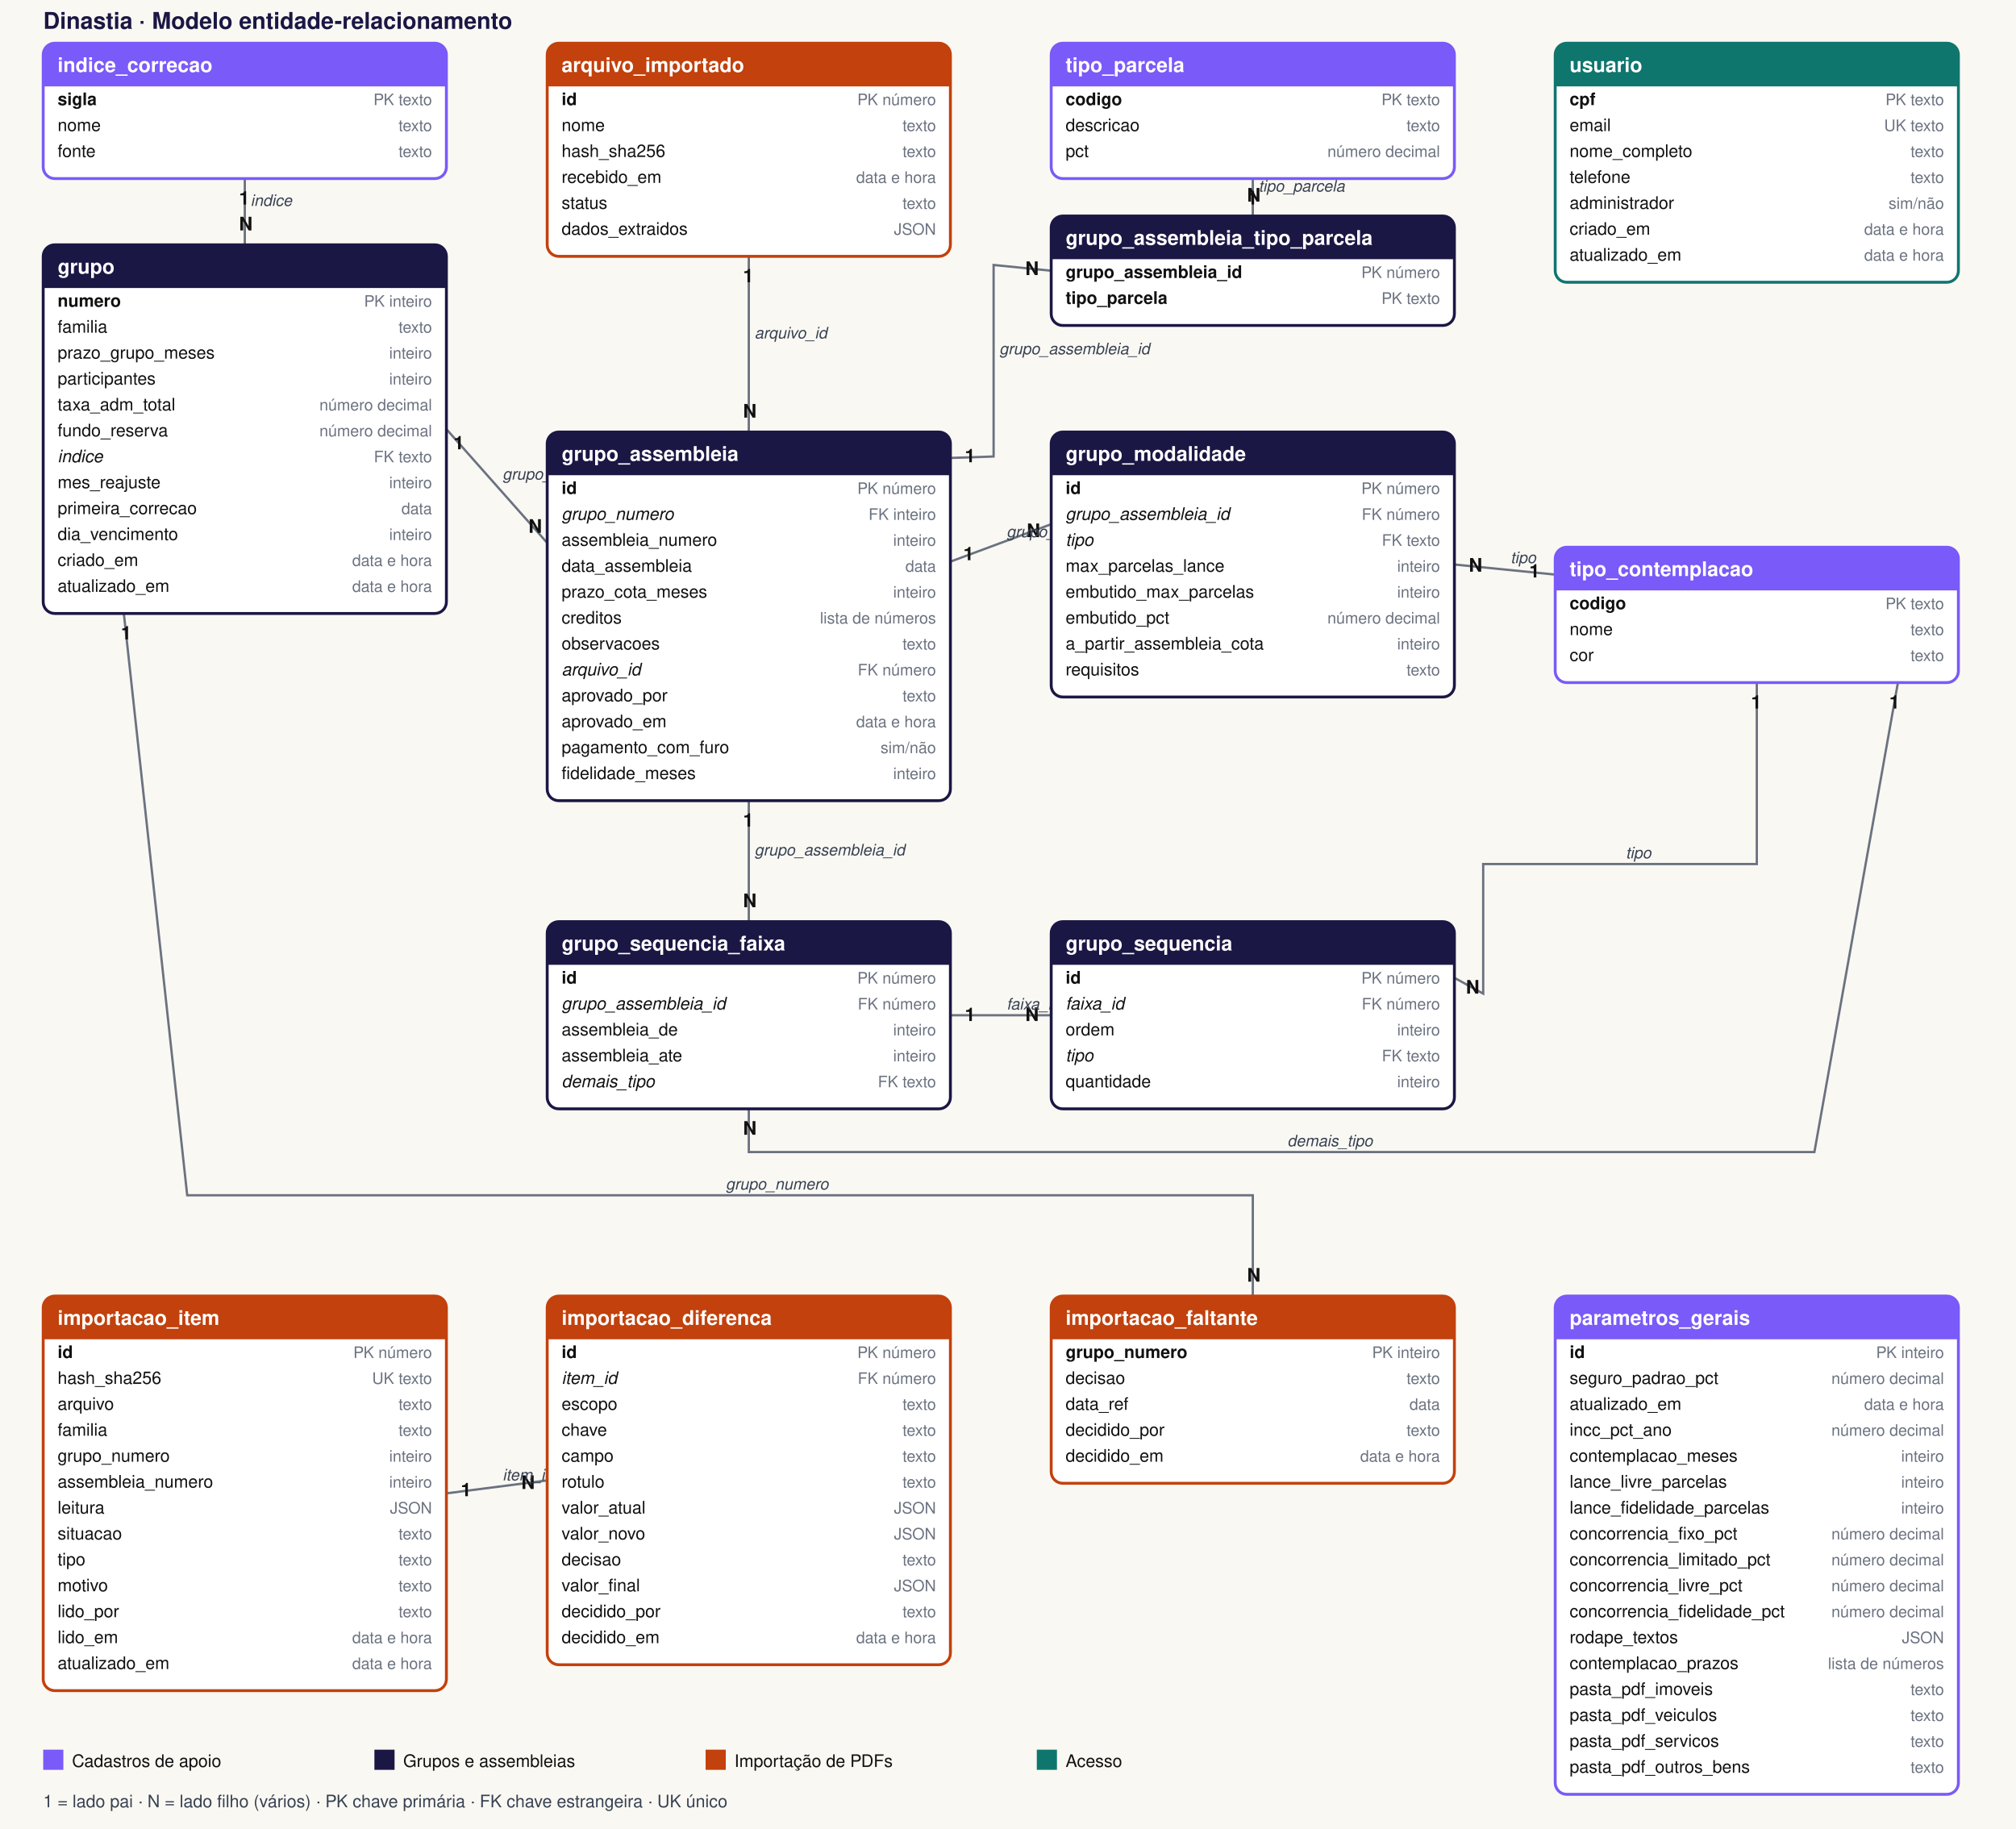
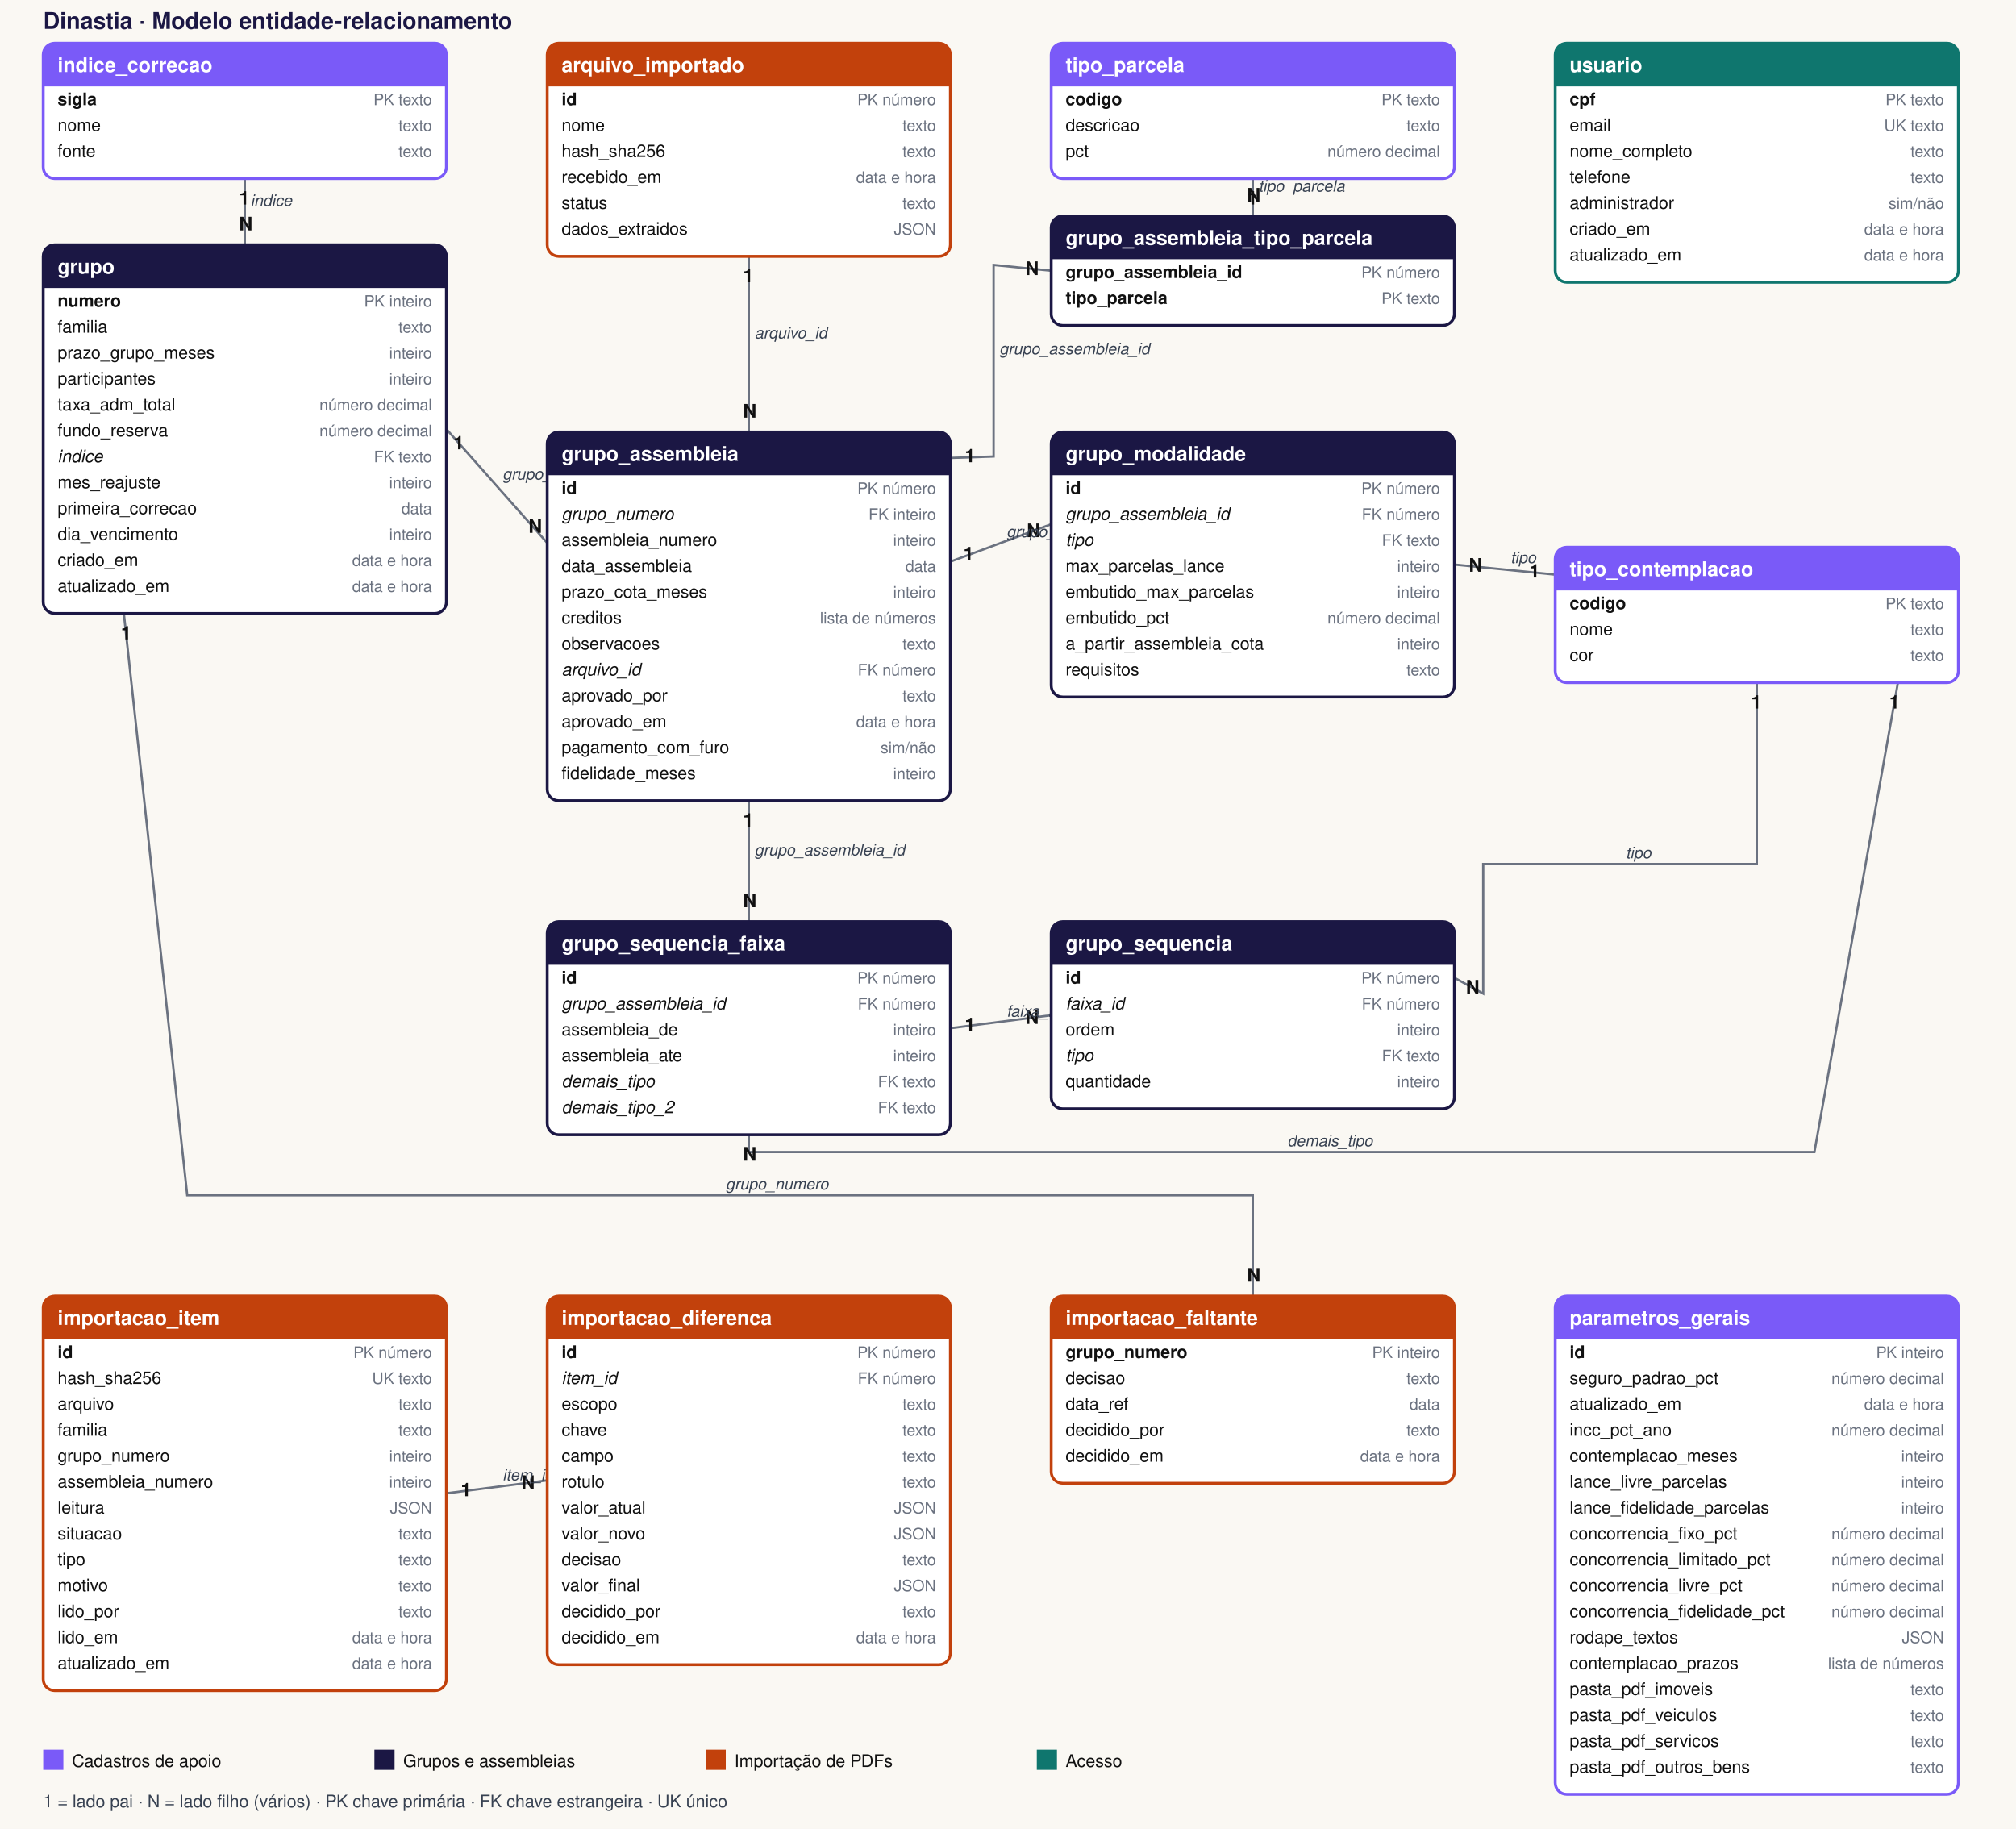
<svg xmlns="http://www.w3.org/2000/svg" width="1400" height="1270" viewBox="0 0 1400 1270" font-family="Helvetica, Arial, sans-serif">
  <rect width="1400" height="1270" fill="#faf8f3" />
  <text x="30" y="20" font-size="16" font-weight="700" fill="#1b1744">Dinastia · Modelo entidade-relacionamento</text>
  <polyline points="170,124 170,170" fill="none" stroke="#6b7280" stroke-width="1.6" />
  <text x="166" y="142" font-size="13" font-weight="700" fill="#111">1</text>
  <text x="166" y="160" font-size="13" font-weight="700" fill="#111">N</text>
  <text x="174" y="143" font-size="11" fill="#374151" font-style="italic">indice</text>
  <polyline points="310,298 380,377" fill="none" stroke="#6b7280" stroke-width="1.6" />
  <text x="315" y="312" font-size="13" font-weight="700" fill="#111">1</text>
  <text x="367" y="370" font-size="13" font-weight="700" fill="#111">N</text>
  <text x="349" y="333" font-size="11" fill="#374151" font-style="italic">grupo_numero</text>
  <polyline points="520,178 520,300" fill="none" stroke="#6b7280" stroke-width="1.6" />
  <text x="516" y="196" font-size="13" font-weight="700" fill="#111">1</text>
  <text x="516" y="290" font-size="13" font-weight="700" fill="#111">N</text>
  <text x="524" y="235" font-size="11" fill="#374151" font-style="italic">arquivo_id</text>
  <polyline points="660,318 690,317 690,184 730,188" fill="none" stroke="#6b7280" stroke-width="1.6" />
  <text x="670" y="321" font-size="13" font-weight="700" fill="#111">1</text>
  <text x="712" y="191" font-size="13" font-weight="700" fill="#111">N</text>
  <text x="694" y="246" font-size="11" fill="#374151" font-style="italic">grupo_assembleia_id</text>
  <polyline points="870,124 870,150" fill="none" stroke="#6b7280" stroke-width="1.6" />
  <text x="866" y="142" font-size="13" font-weight="700" fill="#111">1</text>
  <text x="866" y="140" font-size="13" font-weight="700" fill="#111">N</text>
  <text x="874" y="133" font-size="11" fill="#374151" font-style="italic">tipo_parcela</text>
  <polyline points="660,390 730,364" fill="none" stroke="#6b7280" stroke-width="1.6" />
  <text x="669" y="389" font-size="13" font-weight="700" fill="#111">1</text>
  <text x="713" y="373" font-size="13" font-weight="700" fill="#111">N</text>
  <text x="699" y="373" font-size="11" fill="#374151" font-style="italic">grupo_assembleia_id</text>
  <polyline points="1080,399 1010,392" fill="none" stroke="#6b7280" stroke-width="1.6" />
  <text x="1062" y="401" font-size="13" font-weight="700" fill="#111">1</text>
  <text x="1020" y="397" font-size="13" font-weight="700" fill="#111">N</text>
  <text x="1049" y="391" font-size="11" fill="#374151" font-style="italic">tipo</text>
  <polyline points="520,556 520,640" fill="none" stroke="#6b7280" stroke-width="1.6" />
  <text x="516" y="574" font-size="13" font-weight="700" fill="#111">1</text>
  <text x="516" y="630" font-size="13" font-weight="700" fill="#111">N</text>
  <text x="524" y="594" font-size="11" fill="#374151" font-style="italic">grupo_assembleia_id</text>
-   <polyline points="660,705 730,705" fill="none" stroke="#6b7280" stroke-width="1.6" />
-   <text x="670" y="709" font-size="13" font-weight="700" fill="#111">1</text>
-   <text x="712" y="709" font-size="13" font-weight="700" fill="#111">N</text>
-   <text x="699" y="701" font-size="11" fill="#374151" font-style="italic">faixa_id</text>
+   <polyline points="660,714 730,705" fill="none" stroke="#6b7280" stroke-width="1.6" />
+   <text x="670" y="716" font-size="13" font-weight="700" fill="#111">1</text>
+   <text x="712" y="711" font-size="13" font-weight="700" fill="#111">N</text>
+   <text x="699" y="706" font-size="11" fill="#374151" font-style="italic">faixa_id</text>
  <polyline points="1220,474 1220,600 1030,600 1030,690 1010,679" fill="none" stroke="#6b7280" stroke-width="1.6" />
  <text x="1216" y="492" font-size="13" font-weight="700" fill="#111">1</text>
  <text x="1018" y="690" font-size="13" font-weight="700" fill="#111">N</text>
  <text x="1129" y="596" font-size="11" fill="#374151" font-style="italic">tipo</text>
-   <polyline points="1318,474 1260,800 520,800 520,770" fill="none" stroke="#6b7280" stroke-width="1.6" />
+   <polyline points="1318,474 1260,800 520,800 520,788" fill="none" stroke="#6b7280" stroke-width="1.6" />
  <text x="1312" y="492" font-size="13" font-weight="700" fill="#111">1</text>
-   <text x="516" y="788" font-size="13" font-weight="700" fill="#111">N</text>
+   <text x="516" y="806" font-size="13" font-weight="700" fill="#111">N</text>
  <text x="894" y="796" font-size="11" fill="#374151" font-style="italic">demais_tipo</text>
  <polyline points="310,1037 380,1028" fill="none" stroke="#6b7280" stroke-width="1.6" />
  <text x="320" y="1039" font-size="13" font-weight="700" fill="#111">1</text>
  <text x="362" y="1034" font-size="13" font-weight="700" fill="#111">N</text>
  <text x="349" y="1028" font-size="11" fill="#374151" font-style="italic">item_id</text>
  <polyline points="86,426 130,830 870,830 870,900" fill="none" stroke="#6b7280" stroke-width="1.6" />
  <text x="84" y="444" font-size="13" font-weight="700" fill="#111">1</text>
  <text x="866" y="890" font-size="13" font-weight="700" fill="#111">N</text>
  <text x="504" y="826" font-size="11" fill="#374151" font-style="italic">grupo_numero</text>
  <g>
    <rect x="30" y="30" width="280" height="94" rx="8" fill="#fff" stroke="#7a5af8" stroke-width="2" />
    <path d="M30,38 a8,8 0 0 1 8,-8 h264 a8,8 0 0 1 8,8 v22 h-280 z" fill="#7a5af8" />
    <text x="40" y="50" font-size="14" font-weight="700" fill="#fff">indice_correcao</text>
    <text x="40" y="73" font-size="12" font-weight="700" font-style="normal" fill="#111">sigla</text>
    <text x="300" y="73" font-size="11" text-anchor="end" fill="#6b7280">PK  texto</text>
    <text x="40" y="91" font-size="12" font-weight="400" font-style="normal" fill="#111">nome</text>
    <text x="300" y="91" font-size="11" text-anchor="end" fill="#6b7280">texto</text>
    <text x="40" y="109" font-size="12" font-weight="400" font-style="normal" fill="#111">fonte</text>
    <text x="300" y="109" font-size="11" text-anchor="end" fill="#6b7280">texto</text>
  </g>
  <g>
    <rect x="30" y="170" width="280" height="256" rx="8" fill="#fff" stroke="#1b1744" stroke-width="2" />
    <path d="M30,178 a8,8 0 0 1 8,-8 h264 a8,8 0 0 1 8,8 v22 h-280 z" fill="#1b1744" />
    <text x="40" y="190" font-size="14" font-weight="700" fill="#fff">grupo</text>
    <text x="40" y="213" font-size="12" font-weight="700" font-style="normal" fill="#111">numero</text>
    <text x="300" y="213" font-size="11" text-anchor="end" fill="#6b7280">PK  inteiro</text>
    <text x="40" y="231" font-size="12" font-weight="400" font-style="normal" fill="#111">familia</text>
    <text x="300" y="231" font-size="11" text-anchor="end" fill="#6b7280">texto</text>
    <text x="40" y="249" font-size="12" font-weight="400" font-style="normal" fill="#111">prazo_grupo_meses</text>
    <text x="300" y="249" font-size="11" text-anchor="end" fill="#6b7280">inteiro</text>
    <text x="40" y="267" font-size="12" font-weight="400" font-style="normal" fill="#111">participantes</text>
    <text x="300" y="267" font-size="11" text-anchor="end" fill="#6b7280">inteiro</text>
    <text x="40" y="285" font-size="12" font-weight="400" font-style="normal" fill="#111">taxa_adm_total</text>
    <text x="300" y="285" font-size="11" text-anchor="end" fill="#6b7280">número decimal</text>
    <text x="40" y="303" font-size="12" font-weight="400" font-style="normal" fill="#111">fundo_reserva</text>
    <text x="300" y="303" font-size="11" text-anchor="end" fill="#6b7280">número decimal</text>
    <text x="40" y="321" font-size="12" font-weight="400" font-style="italic" fill="#111">indice</text>
    <text x="300" y="321" font-size="11" text-anchor="end" fill="#6b7280">FK  texto</text>
    <text x="40" y="339" font-size="12" font-weight="400" font-style="normal" fill="#111">mes_reajuste</text>
    <text x="300" y="339" font-size="11" text-anchor="end" fill="#6b7280">inteiro</text>
    <text x="40" y="357" font-size="12" font-weight="400" font-style="normal" fill="#111">primeira_correcao</text>
    <text x="300" y="357" font-size="11" text-anchor="end" fill="#6b7280">data</text>
    <text x="40" y="375" font-size="12" font-weight="400" font-style="normal" fill="#111">dia_vencimento</text>
    <text x="300" y="375" font-size="11" text-anchor="end" fill="#6b7280">inteiro</text>
    <text x="40" y="393" font-size="12" font-weight="400" font-style="normal" fill="#111">criado_em</text>
    <text x="300" y="393" font-size="11" text-anchor="end" fill="#6b7280">data e hora</text>
    <text x="40" y="411" font-size="12" font-weight="400" font-style="normal" fill="#111">atualizado_em</text>
    <text x="300" y="411" font-size="11" text-anchor="end" fill="#6b7280">data e hora</text>
  </g>
  <g>
    <rect x="380" y="30" width="280" height="148" rx="8" fill="#fff" stroke="#c2410c" stroke-width="2" />
    <path d="M380,38 a8,8 0 0 1 8,-8 h264 a8,8 0 0 1 8,8 v22 h-280 z" fill="#c2410c" />
    <text x="390" y="50" font-size="14" font-weight="700" fill="#fff">arquivo_importado</text>
    <text x="390" y="73" font-size="12" font-weight="700" font-style="normal" fill="#111">id</text>
    <text x="650" y="73" font-size="11" text-anchor="end" fill="#6b7280">PK  número</text>
    <text x="390" y="91" font-size="12" font-weight="400" font-style="normal" fill="#111">nome</text>
    <text x="650" y="91" font-size="11" text-anchor="end" fill="#6b7280">texto</text>
    <text x="390" y="109" font-size="12" font-weight="400" font-style="normal" fill="#111">hash_sha256</text>
    <text x="650" y="109" font-size="11" text-anchor="end" fill="#6b7280">texto</text>
    <text x="390" y="127" font-size="12" font-weight="400" font-style="normal" fill="#111">recebido_em</text>
    <text x="650" y="127" font-size="11" text-anchor="end" fill="#6b7280">data e hora</text>
    <text x="390" y="145" font-size="12" font-weight="400" font-style="normal" fill="#111">status</text>
    <text x="650" y="145" font-size="11" text-anchor="end" fill="#6b7280">texto</text>
    <text x="390" y="163" font-size="12" font-weight="400" font-style="normal" fill="#111">dados_extraidos</text>
    <text x="650" y="163" font-size="11" text-anchor="end" fill="#6b7280">JSON</text>
  </g>
  <g>
    <rect x="380" y="300" width="280" height="256" rx="8" fill="#fff" stroke="#1b1744" stroke-width="2" />
    <path d="M380,308 a8,8 0 0 1 8,-8 h264 a8,8 0 0 1 8,8 v22 h-280 z" fill="#1b1744" />
    <text x="390" y="320" font-size="14" font-weight="700" fill="#fff">grupo_assembleia</text>
    <text x="390" y="343" font-size="12" font-weight="700" font-style="normal" fill="#111">id</text>
    <text x="650" y="343" font-size="11" text-anchor="end" fill="#6b7280">PK  número</text>
    <text x="390" y="361" font-size="12" font-weight="400" font-style="italic" fill="#111">grupo_numero</text>
    <text x="650" y="361" font-size="11" text-anchor="end" fill="#6b7280">FK  inteiro</text>
    <text x="390" y="379" font-size="12" font-weight="400" font-style="normal" fill="#111">assembleia_numero</text>
    <text x="650" y="379" font-size="11" text-anchor="end" fill="#6b7280">inteiro</text>
    <text x="390" y="397" font-size="12" font-weight="400" font-style="normal" fill="#111">data_assembleia</text>
    <text x="650" y="397" font-size="11" text-anchor="end" fill="#6b7280">data</text>
    <text x="390" y="415" font-size="12" font-weight="400" font-style="normal" fill="#111">prazo_cota_meses</text>
    <text x="650" y="415" font-size="11" text-anchor="end" fill="#6b7280">inteiro</text>
    <text x="390" y="433" font-size="12" font-weight="400" font-style="normal" fill="#111">creditos</text>
    <text x="650" y="433" font-size="11" text-anchor="end" fill="#6b7280">lista de números</text>
    <text x="390" y="451" font-size="12" font-weight="400" font-style="normal" fill="#111">observacoes</text>
    <text x="650" y="451" font-size="11" text-anchor="end" fill="#6b7280">texto</text>
    <text x="390" y="469" font-size="12" font-weight="400" font-style="italic" fill="#111">arquivo_id</text>
    <text x="650" y="469" font-size="11" text-anchor="end" fill="#6b7280">FK  número</text>
    <text x="390" y="487" font-size="12" font-weight="400" font-style="normal" fill="#111">aprovado_por</text>
    <text x="650" y="487" font-size="11" text-anchor="end" fill="#6b7280">texto</text>
    <text x="390" y="505" font-size="12" font-weight="400" font-style="normal" fill="#111">aprovado_em</text>
    <text x="650" y="505" font-size="11" text-anchor="end" fill="#6b7280">data e hora</text>
    <text x="390" y="523" font-size="12" font-weight="400" font-style="normal" fill="#111">pagamento_com_furo</text>
    <text x="650" y="523" font-size="11" text-anchor="end" fill="#6b7280">sim/não</text>
    <text x="390" y="541" font-size="12" font-weight="400" font-style="normal" fill="#111">fidelidade_meses</text>
    <text x="650" y="541" font-size="11" text-anchor="end" fill="#6b7280">inteiro</text>
  </g>
  <g>
    <rect x="730" y="30" width="280" height="94" rx="8" fill="#fff" stroke="#7a5af8" stroke-width="2" />
    <path d="M730,38 a8,8 0 0 1 8,-8 h264 a8,8 0 0 1 8,8 v22 h-280 z" fill="#7a5af8" />
    <text x="740" y="50" font-size="14" font-weight="700" fill="#fff">tipo_parcela</text>
    <text x="740" y="73" font-size="12" font-weight="700" font-style="normal" fill="#111">codigo</text>
    <text x="1000" y="73" font-size="11" text-anchor="end" fill="#6b7280">PK  texto</text>
    <text x="740" y="91" font-size="12" font-weight="400" font-style="normal" fill="#111">descricao</text>
    <text x="1000" y="91" font-size="11" text-anchor="end" fill="#6b7280">texto</text>
    <text x="740" y="109" font-size="12" font-weight="400" font-style="normal" fill="#111">pct</text>
    <text x="1000" y="109" font-size="11" text-anchor="end" fill="#6b7280">número decimal</text>
  </g>
  <g>
    <rect x="730" y="150" width="280" height="76" rx="8" fill="#fff" stroke="#1b1744" stroke-width="2" />
    <path d="M730,158 a8,8 0 0 1 8,-8 h264 a8,8 0 0 1 8,8 v22 h-280 z" fill="#1b1744" />
    <text x="740" y="170" font-size="14" font-weight="700" fill="#fff">grupo_assembleia_tipo_parcela</text>
    <text x="740" y="193" font-size="12" font-weight="700" font-style="normal" fill="#111">grupo_assembleia_id</text>
    <text x="1000" y="193" font-size="11" text-anchor="end" fill="#6b7280">PK  número</text>
    <text x="740" y="211" font-size="12" font-weight="700" font-style="normal" fill="#111">tipo_parcela</text>
    <text x="1000" y="211" font-size="11" text-anchor="end" fill="#6b7280">PK  texto</text>
  </g>
  <g>
    <rect x="730" y="300" width="280" height="184" rx="8" fill="#fff" stroke="#1b1744" stroke-width="2" />
    <path d="M730,308 a8,8 0 0 1 8,-8 h264 a8,8 0 0 1 8,8 v22 h-280 z" fill="#1b1744" />
    <text x="740" y="320" font-size="14" font-weight="700" fill="#fff">grupo_modalidade</text>
    <text x="740" y="343" font-size="12" font-weight="700" font-style="normal" fill="#111">id</text>
    <text x="1000" y="343" font-size="11" text-anchor="end" fill="#6b7280">PK  número</text>
    <text x="740" y="361" font-size="12" font-weight="400" font-style="italic" fill="#111">grupo_assembleia_id</text>
    <text x="1000" y="361" font-size="11" text-anchor="end" fill="#6b7280">FK  número</text>
    <text x="740" y="379" font-size="12" font-weight="400" font-style="italic" fill="#111">tipo</text>
    <text x="1000" y="379" font-size="11" text-anchor="end" fill="#6b7280">FK  texto</text>
    <text x="740" y="397" font-size="12" font-weight="400" font-style="normal" fill="#111">max_parcelas_lance</text>
    <text x="1000" y="397" font-size="11" text-anchor="end" fill="#6b7280">inteiro</text>
    <text x="740" y="415" font-size="12" font-weight="400" font-style="normal" fill="#111">embutido_max_parcelas</text>
    <text x="1000" y="415" font-size="11" text-anchor="end" fill="#6b7280">inteiro</text>
    <text x="740" y="433" font-size="12" font-weight="400" font-style="normal" fill="#111">embutido_pct</text>
    <text x="1000" y="433" font-size="11" text-anchor="end" fill="#6b7280">número decimal</text>
    <text x="740" y="451" font-size="12" font-weight="400" font-style="normal" fill="#111">a_partir_assembleia_cota</text>
    <text x="1000" y="451" font-size="11" text-anchor="end" fill="#6b7280">inteiro</text>
    <text x="740" y="469" font-size="12" font-weight="400" font-style="normal" fill="#111">requisitos</text>
    <text x="1000" y="469" font-size="11" text-anchor="end" fill="#6b7280">texto</text>
  </g>
  <g>
    <rect x="1080" y="380" width="280" height="94" rx="8" fill="#fff" stroke="#7a5af8" stroke-width="2" />
    <path d="M1080,388 a8,8 0 0 1 8,-8 h264 a8,8 0 0 1 8,8 v22 h-280 z" fill="#7a5af8" />
    <text x="1090" y="400" font-size="14" font-weight="700" fill="#fff">tipo_contemplacao</text>
    <text x="1090" y="423" font-size="12" font-weight="700" font-style="normal" fill="#111">codigo</text>
    <text x="1350" y="423" font-size="11" text-anchor="end" fill="#6b7280">PK  texto</text>
    <text x="1090" y="441" font-size="12" font-weight="400" font-style="normal" fill="#111">nome</text>
    <text x="1350" y="441" font-size="11" text-anchor="end" fill="#6b7280">texto</text>
    <text x="1090" y="459" font-size="12" font-weight="400" font-style="normal" fill="#111">cor</text>
    <text x="1350" y="459" font-size="11" text-anchor="end" fill="#6b7280">texto</text>
  </g>
  <g>
-     <rect x="380" y="640" width="280" height="130" rx="8" fill="#fff" stroke="#1b1744" stroke-width="2" />
+     <rect x="380" y="640" width="280" height="148" rx="8" fill="#fff" stroke="#1b1744" stroke-width="2" />
    <path d="M380,648 a8,8 0 0 1 8,-8 h264 a8,8 0 0 1 8,8 v22 h-280 z" fill="#1b1744" />
    <text x="390" y="660" font-size="14" font-weight="700" fill="#fff">grupo_sequencia_faixa</text>
    <text x="390" y="683" font-size="12" font-weight="700" font-style="normal" fill="#111">id</text>
    <text x="650" y="683" font-size="11" text-anchor="end" fill="#6b7280">PK  número</text>
    <text x="390" y="701" font-size="12" font-weight="400" font-style="italic" fill="#111">grupo_assembleia_id</text>
    <text x="650" y="701" font-size="11" text-anchor="end" fill="#6b7280">FK  número</text>
    <text x="390" y="719" font-size="12" font-weight="400" font-style="normal" fill="#111">assembleia_de</text>
    <text x="650" y="719" font-size="11" text-anchor="end" fill="#6b7280">inteiro</text>
    <text x="390" y="737" font-size="12" font-weight="400" font-style="normal" fill="#111">assembleia_ate</text>
    <text x="650" y="737" font-size="11" text-anchor="end" fill="#6b7280">inteiro</text>
    <text x="390" y="755" font-size="12" font-weight="400" font-style="italic" fill="#111">demais_tipo</text>
    <text x="650" y="755" font-size="11" text-anchor="end" fill="#6b7280">FK  texto</text>
+     <text x="390" y="773" font-size="12" font-weight="400" font-style="italic" fill="#111">demais_tipo_2</text>
+     <text x="650" y="773" font-size="11" text-anchor="end" fill="#6b7280">FK  texto</text>
  </g>
  <g>
    <rect x="730" y="640" width="280" height="130" rx="8" fill="#fff" stroke="#1b1744" stroke-width="2" />
    <path d="M730,648 a8,8 0 0 1 8,-8 h264 a8,8 0 0 1 8,8 v22 h-280 z" fill="#1b1744" />
    <text x="740" y="660" font-size="14" font-weight="700" fill="#fff">grupo_sequencia</text>
    <text x="740" y="683" font-size="12" font-weight="700" font-style="normal" fill="#111">id</text>
    <text x="1000" y="683" font-size="11" text-anchor="end" fill="#6b7280">PK  número</text>
    <text x="740" y="701" font-size="12" font-weight="400" font-style="italic" fill="#111">faixa_id</text>
    <text x="1000" y="701" font-size="11" text-anchor="end" fill="#6b7280">FK  número</text>
    <text x="740" y="719" font-size="12" font-weight="400" font-style="normal" fill="#111">ordem</text>
    <text x="1000" y="719" font-size="11" text-anchor="end" fill="#6b7280">inteiro</text>
    <text x="740" y="737" font-size="12" font-weight="400" font-style="italic" fill="#111">tipo</text>
    <text x="1000" y="737" font-size="11" text-anchor="end" fill="#6b7280">FK  texto</text>
    <text x="740" y="755" font-size="12" font-weight="400" font-style="normal" fill="#111">quantidade</text>
    <text x="1000" y="755" font-size="11" text-anchor="end" fill="#6b7280">inteiro</text>
  </g>
  <g>
    <rect x="30" y="900" width="280" height="274" rx="8" fill="#fff" stroke="#c2410c" stroke-width="2" />
    <path d="M30,908 a8,8 0 0 1 8,-8 h264 a8,8 0 0 1 8,8 v22 h-280 z" fill="#c2410c" />
    <text x="40" y="920" font-size="14" font-weight="700" fill="#fff">importacao_item</text>
    <text x="40" y="943" font-size="12" font-weight="700" font-style="normal" fill="#111">id</text>
    <text x="300" y="943" font-size="11" text-anchor="end" fill="#6b7280">PK  número</text>
    <text x="40" y="961" font-size="12" font-weight="400" font-style="normal" fill="#111">hash_sha256</text>
    <text x="300" y="961" font-size="11" text-anchor="end" fill="#6b7280">UK  texto</text>
    <text x="40" y="979" font-size="12" font-weight="400" font-style="normal" fill="#111">arquivo</text>
    <text x="300" y="979" font-size="11" text-anchor="end" fill="#6b7280">texto</text>
    <text x="40" y="997" font-size="12" font-weight="400" font-style="normal" fill="#111">familia</text>
    <text x="300" y="997" font-size="11" text-anchor="end" fill="#6b7280">texto</text>
    <text x="40" y="1015" font-size="12" font-weight="400" font-style="normal" fill="#111">grupo_numero</text>
    <text x="300" y="1015" font-size="11" text-anchor="end" fill="#6b7280">inteiro</text>
    <text x="40" y="1033" font-size="12" font-weight="400" font-style="normal" fill="#111">assembleia_numero</text>
    <text x="300" y="1033" font-size="11" text-anchor="end" fill="#6b7280">inteiro</text>
    <text x="40" y="1051" font-size="12" font-weight="400" font-style="normal" fill="#111">leitura</text>
    <text x="300" y="1051" font-size="11" text-anchor="end" fill="#6b7280">JSON</text>
    <text x="40" y="1069" font-size="12" font-weight="400" font-style="normal" fill="#111">situacao</text>
    <text x="300" y="1069" font-size="11" text-anchor="end" fill="#6b7280">texto</text>
    <text x="40" y="1087" font-size="12" font-weight="400" font-style="normal" fill="#111">tipo</text>
    <text x="300" y="1087" font-size="11" text-anchor="end" fill="#6b7280">texto</text>
    <text x="40" y="1105" font-size="12" font-weight="400" font-style="normal" fill="#111">motivo</text>
    <text x="300" y="1105" font-size="11" text-anchor="end" fill="#6b7280">texto</text>
    <text x="40" y="1123" font-size="12" font-weight="400" font-style="normal" fill="#111">lido_por</text>
    <text x="300" y="1123" font-size="11" text-anchor="end" fill="#6b7280">texto</text>
    <text x="40" y="1141" font-size="12" font-weight="400" font-style="normal" fill="#111">lido_em</text>
    <text x="300" y="1141" font-size="11" text-anchor="end" fill="#6b7280">data e hora</text>
    <text x="40" y="1159" font-size="12" font-weight="400" font-style="normal" fill="#111">atualizado_em</text>
    <text x="300" y="1159" font-size="11" text-anchor="end" fill="#6b7280">data e hora</text>
  </g>
  <g>
    <rect x="380" y="900" width="280" height="256" rx="8" fill="#fff" stroke="#c2410c" stroke-width="2" />
    <path d="M380,908 a8,8 0 0 1 8,-8 h264 a8,8 0 0 1 8,8 v22 h-280 z" fill="#c2410c" />
    <text x="390" y="920" font-size="14" font-weight="700" fill="#fff">importacao_diferenca</text>
    <text x="390" y="943" font-size="12" font-weight="700" font-style="normal" fill="#111">id</text>
    <text x="650" y="943" font-size="11" text-anchor="end" fill="#6b7280">PK  número</text>
    <text x="390" y="961" font-size="12" font-weight="400" font-style="italic" fill="#111">item_id</text>
    <text x="650" y="961" font-size="11" text-anchor="end" fill="#6b7280">FK  número</text>
    <text x="390" y="979" font-size="12" font-weight="400" font-style="normal" fill="#111">escopo</text>
    <text x="650" y="979" font-size="11" text-anchor="end" fill="#6b7280">texto</text>
    <text x="390" y="997" font-size="12" font-weight="400" font-style="normal" fill="#111">chave</text>
    <text x="650" y="997" font-size="11" text-anchor="end" fill="#6b7280">texto</text>
    <text x="390" y="1015" font-size="12" font-weight="400" font-style="normal" fill="#111">campo</text>
    <text x="650" y="1015" font-size="11" text-anchor="end" fill="#6b7280">texto</text>
    <text x="390" y="1033" font-size="12" font-weight="400" font-style="normal" fill="#111">rotulo</text>
    <text x="650" y="1033" font-size="11" text-anchor="end" fill="#6b7280">texto</text>
    <text x="390" y="1051" font-size="12" font-weight="400" font-style="normal" fill="#111">valor_atual</text>
    <text x="650" y="1051" font-size="11" text-anchor="end" fill="#6b7280">JSON</text>
    <text x="390" y="1069" font-size="12" font-weight="400" font-style="normal" fill="#111">valor_novo</text>
    <text x="650" y="1069" font-size="11" text-anchor="end" fill="#6b7280">JSON</text>
    <text x="390" y="1087" font-size="12" font-weight="400" font-style="normal" fill="#111">decisao</text>
    <text x="650" y="1087" font-size="11" text-anchor="end" fill="#6b7280">texto</text>
    <text x="390" y="1105" font-size="12" font-weight="400" font-style="normal" fill="#111">valor_final</text>
    <text x="650" y="1105" font-size="11" text-anchor="end" fill="#6b7280">JSON</text>
    <text x="390" y="1123" font-size="12" font-weight="400" font-style="normal" fill="#111">decidido_por</text>
    <text x="650" y="1123" font-size="11" text-anchor="end" fill="#6b7280">texto</text>
    <text x="390" y="1141" font-size="12" font-weight="400" font-style="normal" fill="#111">decidido_em</text>
    <text x="650" y="1141" font-size="11" text-anchor="end" fill="#6b7280">data e hora</text>
  </g>
  <g>
    <rect x="730" y="900" width="280" height="130" rx="8" fill="#fff" stroke="#c2410c" stroke-width="2" />
    <path d="M730,908 a8,8 0 0 1 8,-8 h264 a8,8 0 0 1 8,8 v22 h-280 z" fill="#c2410c" />
    <text x="740" y="920" font-size="14" font-weight="700" fill="#fff">importacao_faltante</text>
    <text x="740" y="943" font-size="12" font-weight="700" font-style="normal" fill="#111">grupo_numero</text>
    <text x="1000" y="943" font-size="11" text-anchor="end" fill="#6b7280">PK  inteiro</text>
    <text x="740" y="961" font-size="12" font-weight="400" font-style="normal" fill="#111">decisao</text>
    <text x="1000" y="961" font-size="11" text-anchor="end" fill="#6b7280">texto</text>
    <text x="740" y="979" font-size="12" font-weight="400" font-style="normal" fill="#111">data_ref</text>
    <text x="1000" y="979" font-size="11" text-anchor="end" fill="#6b7280">data</text>
    <text x="740" y="997" font-size="12" font-weight="400" font-style="normal" fill="#111">decidido_por</text>
    <text x="1000" y="997" font-size="11" text-anchor="end" fill="#6b7280">texto</text>
    <text x="740" y="1015" font-size="12" font-weight="400" font-style="normal" fill="#111">decidido_em</text>
    <text x="1000" y="1015" font-size="11" text-anchor="end" fill="#6b7280">data e hora</text>
  </g>
  <g>
    <rect x="1080" y="900" width="280" height="346" rx="8" fill="#fff" stroke="#7a5af8" stroke-width="2" />
    <path d="M1080,908 a8,8 0 0 1 8,-8 h264 a8,8 0 0 1 8,8 v22 h-280 z" fill="#7a5af8" />
    <text x="1090" y="920" font-size="14" font-weight="700" fill="#fff">parametros_gerais</text>
    <text x="1090" y="943" font-size="12" font-weight="700" font-style="normal" fill="#111">id</text>
    <text x="1350" y="943" font-size="11" text-anchor="end" fill="#6b7280">PK  inteiro</text>
    <text x="1090" y="961" font-size="12" font-weight="400" font-style="normal" fill="#111">seguro_padrao_pct</text>
    <text x="1350" y="961" font-size="11" text-anchor="end" fill="#6b7280">número decimal</text>
    <text x="1090" y="979" font-size="12" font-weight="400" font-style="normal" fill="#111">atualizado_em</text>
    <text x="1350" y="979" font-size="11" text-anchor="end" fill="#6b7280">data e hora</text>
    <text x="1090" y="997" font-size="12" font-weight="400" font-style="normal" fill="#111">incc_pct_ano</text>
    <text x="1350" y="997" font-size="11" text-anchor="end" fill="#6b7280">número decimal</text>
    <text x="1090" y="1015" font-size="12" font-weight="400" font-style="normal" fill="#111">contemplacao_meses</text>
    <text x="1350" y="1015" font-size="11" text-anchor="end" fill="#6b7280">inteiro</text>
    <text x="1090" y="1033" font-size="12" font-weight="400" font-style="normal" fill="#111">lance_livre_parcelas</text>
    <text x="1350" y="1033" font-size="11" text-anchor="end" fill="#6b7280">inteiro</text>
    <text x="1090" y="1051" font-size="12" font-weight="400" font-style="normal" fill="#111">lance_fidelidade_parcelas</text>
    <text x="1350" y="1051" font-size="11" text-anchor="end" fill="#6b7280">inteiro</text>
    <text x="1090" y="1069" font-size="12" font-weight="400" font-style="normal" fill="#111">concorrencia_fixo_pct</text>
    <text x="1350" y="1069" font-size="11" text-anchor="end" fill="#6b7280">número decimal</text>
    <text x="1090" y="1087" font-size="12" font-weight="400" font-style="normal" fill="#111">concorrencia_limitado_pct</text>
    <text x="1350" y="1087" font-size="11" text-anchor="end" fill="#6b7280">número decimal</text>
    <text x="1090" y="1105" font-size="12" font-weight="400" font-style="normal" fill="#111">concorrencia_livre_pct</text>
    <text x="1350" y="1105" font-size="11" text-anchor="end" fill="#6b7280">número decimal</text>
    <text x="1090" y="1123" font-size="12" font-weight="400" font-style="normal" fill="#111">concorrencia_fidelidade_pct</text>
    <text x="1350" y="1123" font-size="11" text-anchor="end" fill="#6b7280">número decimal</text>
    <text x="1090" y="1141" font-size="12" font-weight="400" font-style="normal" fill="#111">rodape_textos</text>
    <text x="1350" y="1141" font-size="11" text-anchor="end" fill="#6b7280">JSON</text>
    <text x="1090" y="1159" font-size="12" font-weight="400" font-style="normal" fill="#111">contemplacao_prazos</text>
    <text x="1350" y="1159" font-size="11" text-anchor="end" fill="#6b7280">lista de números</text>
    <text x="1090" y="1177" font-size="12" font-weight="400" font-style="normal" fill="#111">pasta_pdf_imoveis</text>
    <text x="1350" y="1177" font-size="11" text-anchor="end" fill="#6b7280">texto</text>
    <text x="1090" y="1195" font-size="12" font-weight="400" font-style="normal" fill="#111">pasta_pdf_veiculos</text>
    <text x="1350" y="1195" font-size="11" text-anchor="end" fill="#6b7280">texto</text>
    <text x="1090" y="1213" font-size="12" font-weight="400" font-style="normal" fill="#111">pasta_pdf_servicos</text>
    <text x="1350" y="1213" font-size="11" text-anchor="end" fill="#6b7280">texto</text>
    <text x="1090" y="1231" font-size="12" font-weight="400" font-style="normal" fill="#111">pasta_pdf_outros_bens</text>
    <text x="1350" y="1231" font-size="11" text-anchor="end" fill="#6b7280">texto</text>
  </g>
  <g>
    <rect x="1080" y="30" width="280" height="166" rx="8" fill="#fff" stroke="#0f766e" stroke-width="2" />
    <path d="M1080,38 a8,8 0 0 1 8,-8 h264 a8,8 0 0 1 8,8 v22 h-280 z" fill="#0f766e" />
    <text x="1090" y="50" font-size="14" font-weight="700" fill="#fff">usuario</text>
    <text x="1090" y="73" font-size="12" font-weight="700" font-style="normal" fill="#111">cpf</text>
    <text x="1350" y="73" font-size="11" text-anchor="end" fill="#6b7280">PK  texto</text>
    <text x="1090" y="91" font-size="12" font-weight="400" font-style="normal" fill="#111">email</text>
    <text x="1350" y="91" font-size="11" text-anchor="end" fill="#6b7280">UK  texto</text>
    <text x="1090" y="109" font-size="12" font-weight="400" font-style="normal" fill="#111">nome_completo</text>
    <text x="1350" y="109" font-size="11" text-anchor="end" fill="#6b7280">texto</text>
    <text x="1090" y="127" font-size="12" font-weight="400" font-style="normal" fill="#111">telefone</text>
    <text x="1350" y="127" font-size="11" text-anchor="end" fill="#6b7280">texto</text>
    <text x="1090" y="145" font-size="12" font-weight="400" font-style="normal" fill="#111">administrador</text>
    <text x="1350" y="145" font-size="11" text-anchor="end" fill="#6b7280">sim/não</text>
    <text x="1090" y="163" font-size="12" font-weight="400" font-style="normal" fill="#111">criado_em</text>
    <text x="1350" y="163" font-size="11" text-anchor="end" fill="#6b7280">data e hora</text>
    <text x="1090" y="181" font-size="12" font-weight="400" font-style="normal" fill="#111">atualizado_em</text>
    <text x="1350" y="181" font-size="11" text-anchor="end" fill="#6b7280">data e hora</text>
  </g>
  <rect x="30" y="1215" width="14" height="14" fill="#7a5af8" />
  <text x="50" y="1227" font-size="12" fill="#111">Cadastros de apoio</text>
  <rect x="260" y="1215" width="14" height="14" fill="#1b1744" />
  <text x="280" y="1227" font-size="12" fill="#111">Grupos e assembleias</text>
  <rect x="490" y="1215" width="14" height="14" fill="#c2410c" />
  <text x="510" y="1227" font-size="12" fill="#111">Importação de PDFs</text>
  <rect x="720" y="1215" width="14" height="14" fill="#0f766e" />
  <text x="740" y="1227" font-size="12" fill="#111">Acesso</text>
  <text x="30" y="1255" font-size="12" fill="#374151">1 = lado pai · N = lado filho (vários) · PK chave primária · FK chave estrangeira · UK único</text>
</svg>
